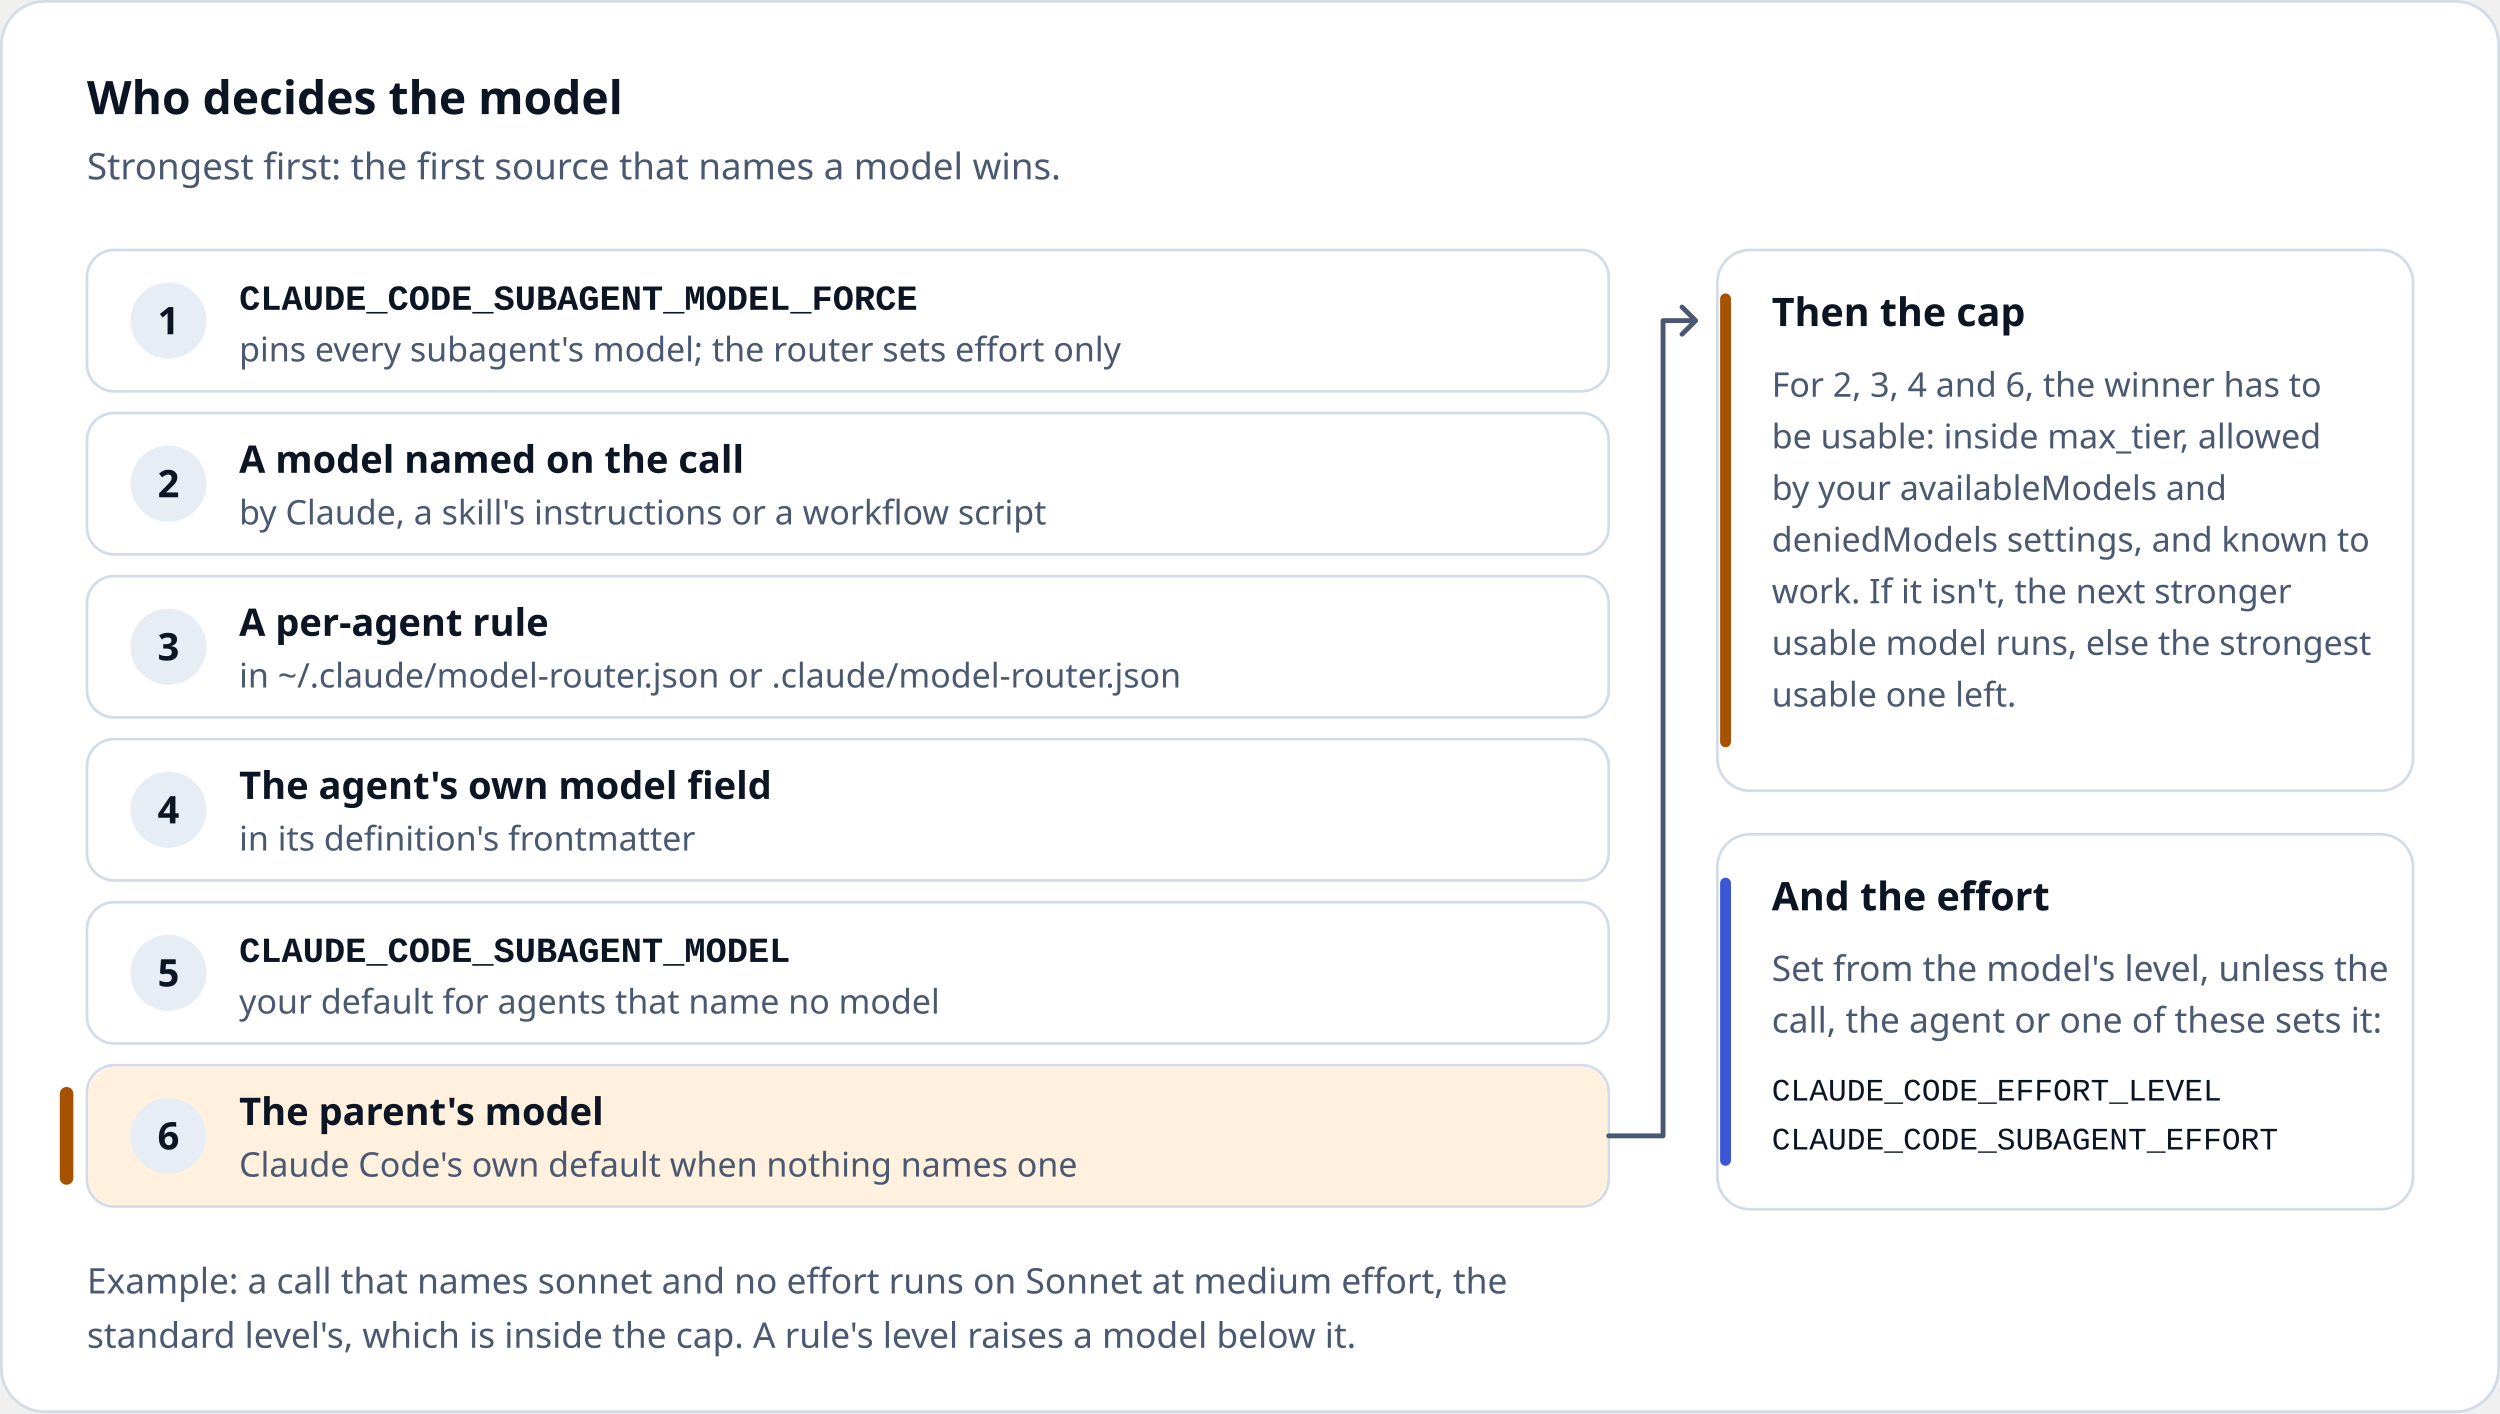
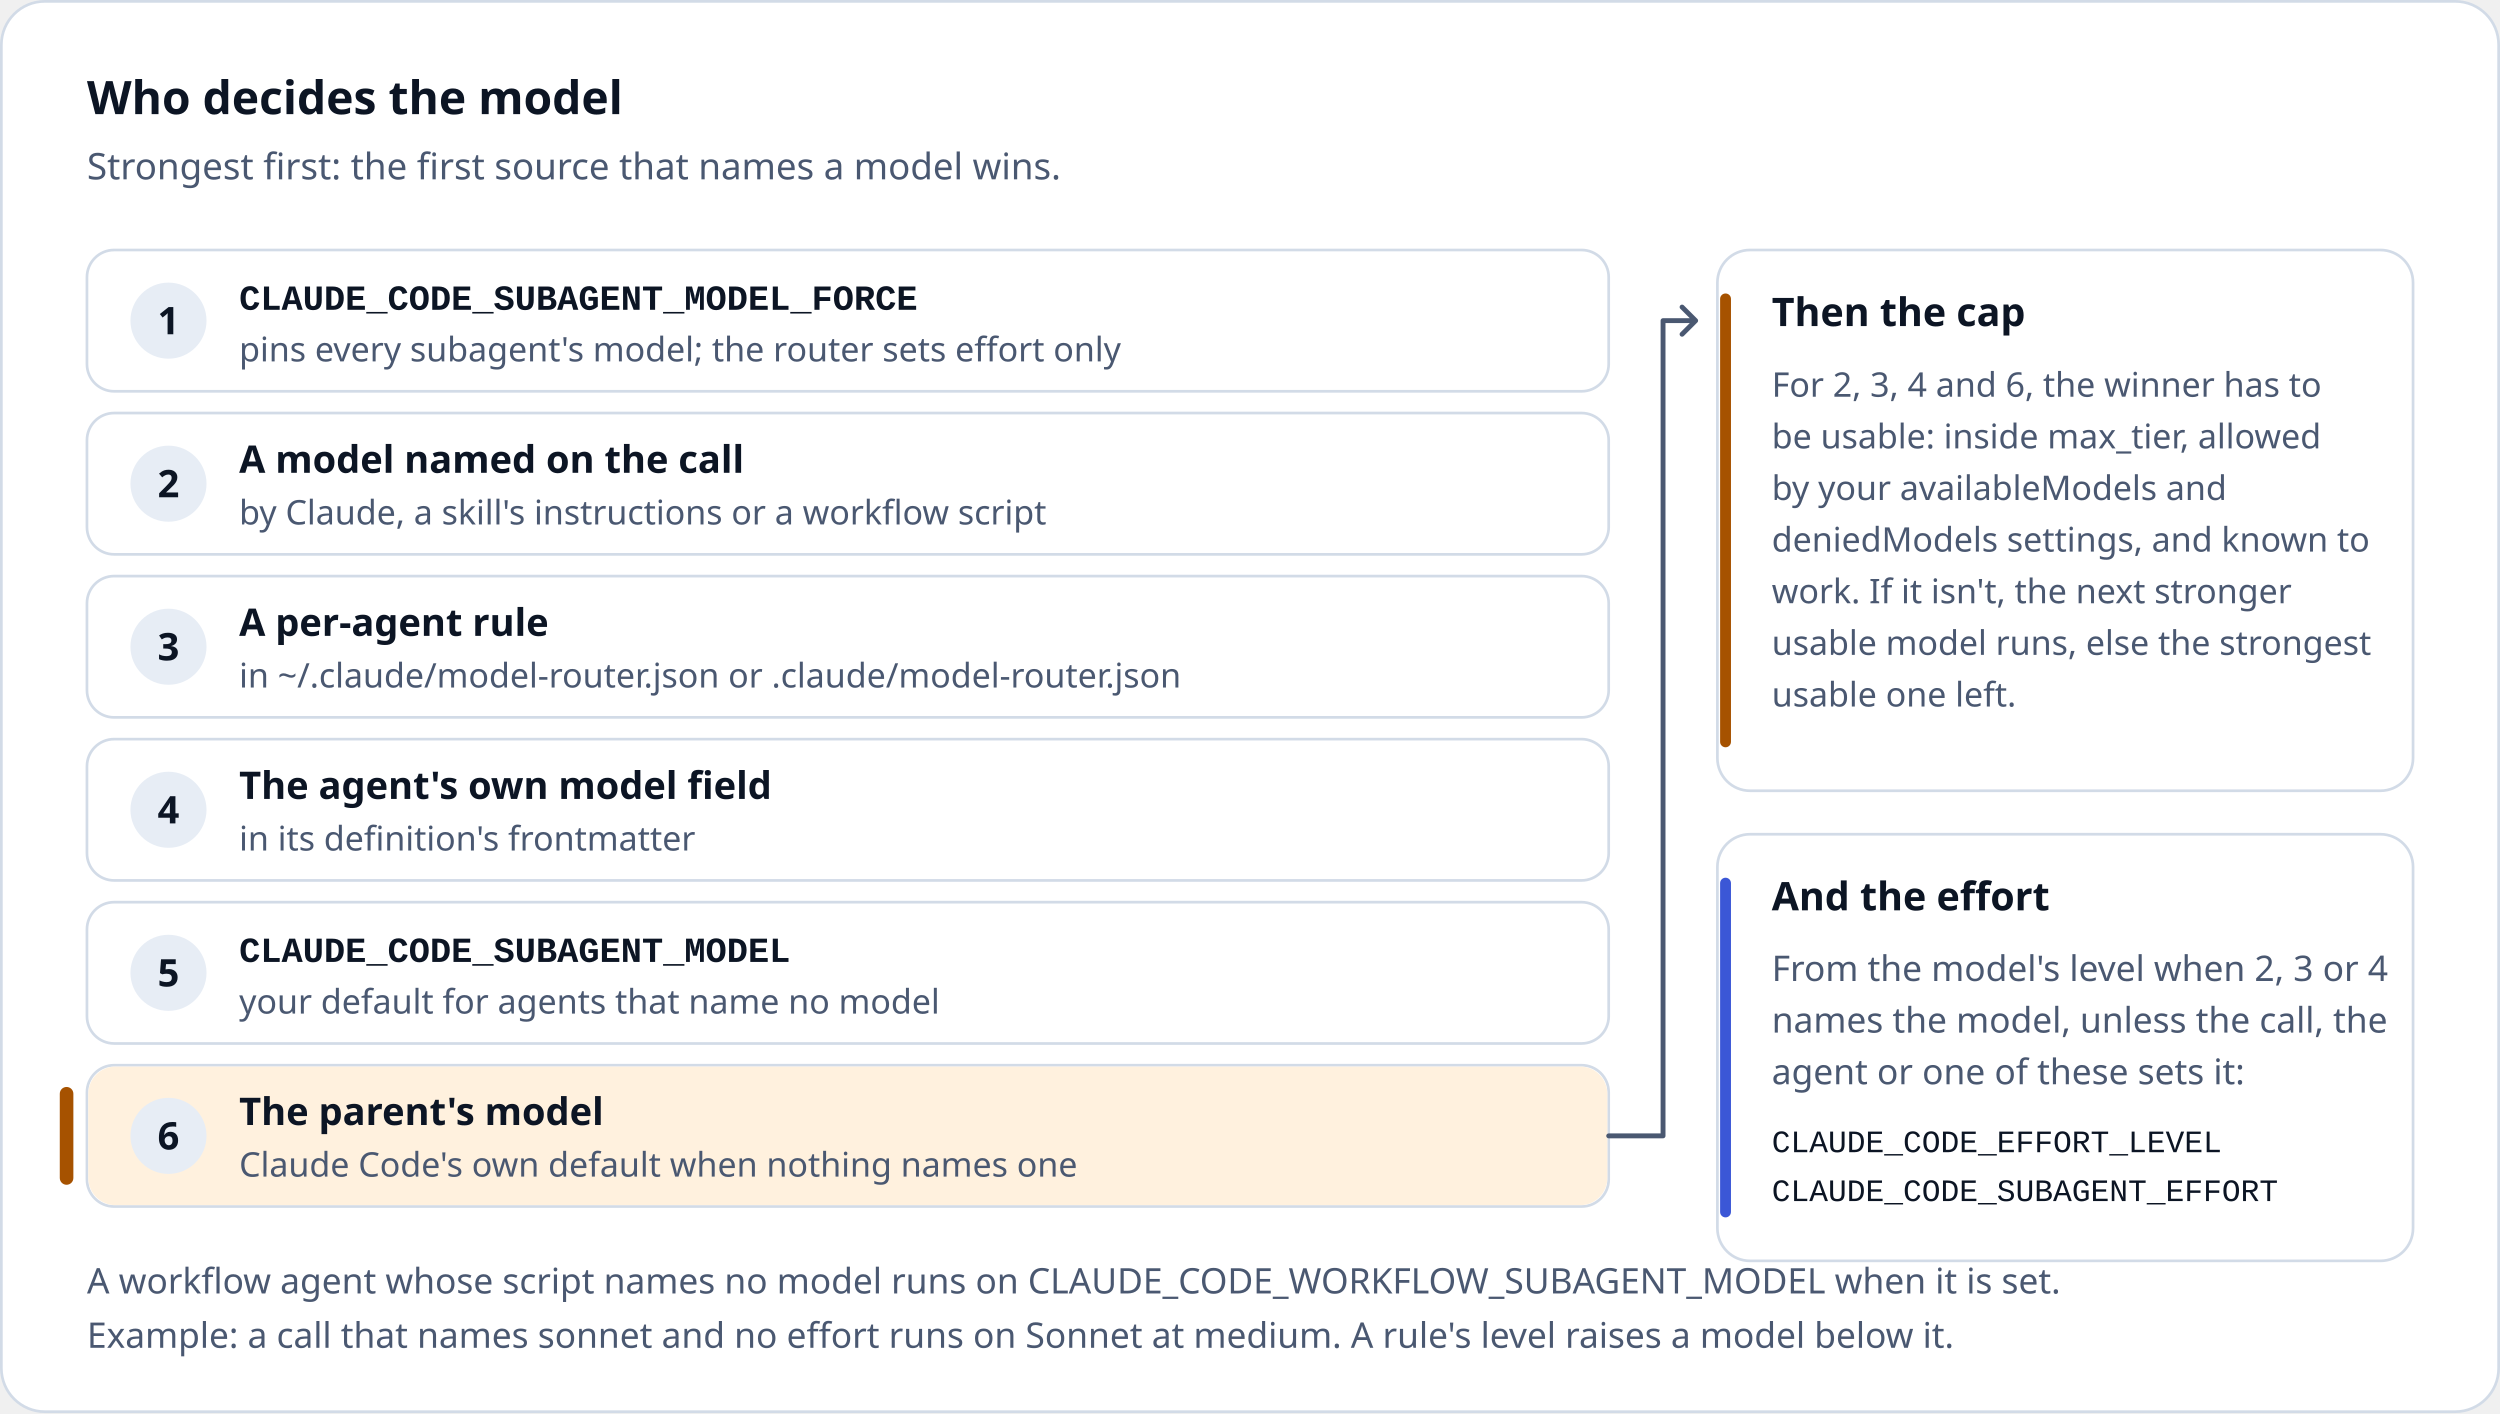
- <svg xmlns="http://www.w3.org/2000/svg" viewBox="0 0 920 520" width="920" height="520" role="img" aria-label="Strongest first: CLAUDE_CODE_SUBAGENT_MODEL_FORCE, then a model named on the call, then a per-agent rule in model-router.json, then the agent's own model field, then CLAUDE_CODE_SUBAGENT_MODEL, then the parent's model. For all but the two environment variables, the winner must be usable under the cap and your settings, else the next stronger usable model runs, or the strongest usable one when nothing stronger is left. Effort follows the model's level unless something already sets it.">
+ <svg xmlns="http://www.w3.org/2000/svg" viewBox="0 0 920 520" width="920" height="520" role="img" aria-label="Strongest first: CLAUDE_CODE_SUBAGENT_MODEL_FORCE, then a model named on the call, then a per-agent rule in model-router.json, then the agent's own model field, then CLAUDE_CODE_SUBAGENT_MODEL, then the parent's model. For all but the two environment variables, the winner must be usable under the cap and your settings, else the next stronger usable model runs, or the strongest usable one when nothing stronger is left. A workflow agent whose script names no model runs on CLAUDE_CODE_WORKFLOW_SUBAGENT_MODEL when it is set. Effort is filled in from the model's level when the call, a rule or the agent names the model, unless the call, the agent, CLAUDE_CODE_EFFORT_LEVEL or CLAUDE_CODE_SUBAGENT_EFFORT sets it.">
  <style>text{font-family:-apple-system, BlinkMacSystemFont, "Segoe UI", "Noto Sans", Helvetica, Arial, sans-serif}.mono{font-family:ui-monospace, SFMono-Regular, "SF Mono", Menlo, Consolas, "Liberation Mono", monospace}.b{font-weight:600}.card{fill:#FFFFFF;stroke:#D2DBE7}.ink{fill:#0C1524}.mut{fill:#4A5871}.faint{fill:#E7EDF5}.ln{stroke:#D2DBE7}.lnm{stroke:#4A5871}.rt{fill:#A65200}.rts{stroke:#A65200}.rtsoft{fill:#FFF1DE}.halo{stroke:#FFFFFF}.tag{fill:#FFFFFF}.r1{fill:#0E8C6F}.r1s{stroke:#0E8C6F}.r2{fill:#0A78B8}.r2s{stroke:#0A78B8}.r3{fill:#3B57D6}.r3s{stroke:#3B57D6}.r4{fill:#6D3FD1}.r4s{stroke:#6D3FD1}.r5{fill:#A72C8A}.r5s{stroke:#A72C8A}@media (prefers-color-scheme: dark){.card{fill:#0F1828;stroke:#26344B}.ink{fill:#E7EDF6}.mut{fill:#9BA9BD}.faint{fill:#1A263A}.ln{stroke:#26344B}.lnm{stroke:#9BA9BD}.rt{fill:#FFB23E}.rts{stroke:#FFB23E}.rtsoft{fill:#33260F}.halo{stroke:#0F1828}.tag{fill:#0C1524}.r1{fill:#38D3A8}.r1s{stroke:#38D3A8}.r2{fill:#45B4F2}.r2s{stroke:#45B4F2}.r3{fill:#8196FF}.r3s{stroke:#8196FF}.r4{fill:#AA8BFF}.r4s{stroke:#AA8BFF}.r5{fill:#F27BCD}.r5s{stroke:#F27BCD}}</style>
  <rect x="0.5" y="0.5" width="919" height="519" rx="16" class="card" />
  <text x="32" y="42" class="ink b" font-size="17">Who decides the model</text>
  <text x="32" y="66" class="mut" font-size="13.5">Strongest first: the first source that names a model wins.</text>
  <rect x="32" y="92" width="560" height="52" rx="10" class="card" stroke-width="1" />
  <circle cx="62" cy="118" r="14" class="faint" />
  <text x="62" y="123" class="ink b" font-size="14" text-anchor="middle">1</text>
  <text x="88" y="114" class="mono ink b" font-size="13">CLAUDE_CODE_SUBAGENT_MODEL_FORCE</text>
  <text x="88" y="133" class="mut" font-size="12.5">pins every subagent's model; the router sets effort only</text>
  <rect x="32" y="152" width="560" height="52" rx="10" class="card" stroke-width="1" />
  <circle cx="62" cy="178" r="14" class="faint" />
  <text x="62" y="183" class="ink b" font-size="14" text-anchor="middle">2</text>
  <text x="88" y="174" class="ink b" font-size="14">A model named on the call</text>
  <text x="88" y="193" class="mut" font-size="12.5">by Claude, a skill's instructions or a workflow script</text>
  <rect x="32" y="212" width="560" height="52" rx="10" class="card" stroke-width="1" />
  <circle cx="62" cy="238" r="14" class="faint" />
  <text x="62" y="243" class="ink b" font-size="14" text-anchor="middle">3</text>
  <text x="88" y="234" class="ink b" font-size="14">A per-agent rule</text>
  <text x="88" y="253" class="mut" font-size="12.5">in ~/.claude/model-router.json or .claude/model-router.json</text>
  <rect x="32" y="272" width="560" height="52" rx="10" class="card" stroke-width="1" />
  <circle cx="62" cy="298" r="14" class="faint" />
  <text x="62" y="303" class="ink b" font-size="14" text-anchor="middle">4</text>
  <text x="88" y="294" class="ink b" font-size="14">The agent's own model field</text>
  <text x="88" y="313" class="mut" font-size="12.5">in its definition's frontmatter</text>
  <rect x="32" y="332" width="560" height="52" rx="10" class="card" stroke-width="1" />
  <circle cx="62" cy="358" r="14" class="faint" />
  <text x="62" y="363" class="ink b" font-size="14" text-anchor="middle">5</text>
  <text x="88" y="354" class="mono ink b" font-size="13">CLAUDE_CODE_SUBAGENT_MODEL</text>
  <text x="88" y="373" class="mut" font-size="12.5">your default for agents that name no model</text>
  <rect x="32" y="392" width="560" height="52" rx="10" class="card" stroke-width="1" />
  <rect x="32.5" y="392.5" width="559" height="51" rx="10" class="rtsoft" />
  <circle cx="62" cy="418" r="14" class="faint" />
  <text x="62" y="423" class="ink b" font-size="14" text-anchor="middle">6</text>
  <text x="88" y="414" class="ink b" font-size="14">The parent's model</text>
  <text x="88" y="433" class="mut" font-size="12.5">Claude Code's own default when nothing names one</text>
  <rect x="22" y="400" width="5" height="36" rx="2.5" class="rt" />
  <path d="M592 418H612V118H624M619 113L624 118L619 123" class="lnm" stroke-width="1.8" fill="none" stroke-linecap="round" stroke-linejoin="round" />
  <rect x="632" y="92" width="256" height="199" rx="12" class="card" stroke-width="1" />
  <rect x="633" y="108" width="4" height="167" rx="2" class="rt" />
  <text x="652" y="120" class="ink b" font-size="14.5">Then the cap</text>
  <text x="652" y="146" class="mut" font-size="12.5">For 2, 3, 4 and 6, the winner has to</text>
  <text x="652" y="165" class="mut" font-size="12.5">be usable: inside max_tier, allowed</text>
  <text x="652" y="184" class="mut" font-size="12.5">by your availableModels and</text>
  <text x="652" y="203" class="mut" font-size="12.5">deniedModels settings, and known to</text>
  <text x="652" y="222" class="mut" font-size="12.5">work. If it isn't, the next stronger</text>
  <text x="652" y="241" class="mut" font-size="12.5">usable model runs, else the strongest</text>
  <text x="652" y="260" class="mut" font-size="12.5">usable one left.</text>
-   <rect x="632" y="307" width="256" height="138" rx="12" class="card" stroke-width="1" />
-   <rect x="633" y="323" width="4" height="106" rx="2" class="r3" />
+   <rect x="632" y="307" width="256" height="157" rx="12" class="card" stroke-width="1" />
+   <rect x="633" y="323" width="4" height="125" rx="2" class="r3" />
  <text x="652" y="335" class="ink b" font-size="14.5">And the effort</text>
-   <text x="652" y="361" class="mut" font-size="13">Set from the model's level, unless the</text>
-   <text x="652" y="380" class="mut" font-size="13">call, the agent or one of these sets it:</text>
-   <text x="652" y="405" class="mono ink" font-size="11.5">CLAUDE_CODE_EFFORT_LEVEL</text>
-   <text x="652" y="423" class="mono ink" font-size="11.5">CLAUDE_CODE_SUBAGENT_EFFORT</text>
-   <text x="32" y="476" class="mut" font-size="13">Example: a call that names sonnet and no effort runs on Sonnet at medium effort, the</text>
-   <text x="32" y="496" class="mut" font-size="13">standard level's, which is inside the cap. A rule's level raises a model below it.</text>
+   <text x="652" y="361" class="mut" font-size="13">From the model's level when 2, 3 or 4</text>
+   <text x="652" y="380" class="mut" font-size="13">names the model, unless the call, the</text>
+   <text x="652" y="399" class="mut" font-size="13">agent or one of these sets it:</text>
+   <text x="652" y="424" class="mono ink" font-size="11.5">CLAUDE_CODE_EFFORT_LEVEL</text>
+   <text x="652" y="442" class="mono ink" font-size="11.5">CLAUDE_CODE_SUBAGENT_EFFORT</text>
+   <text x="32" y="476" class="mut" font-size="13">A workflow agent whose script names no model runs on CLAUDE_CODE_WORKFLOW_SUBAGENT_MODEL when it is set.</text>
+   <text x="32" y="496" class="mut" font-size="13">Example: a call that names sonnet and no effort runs on Sonnet at medium. A rule's level raises a model below it.</text>
</svg>
